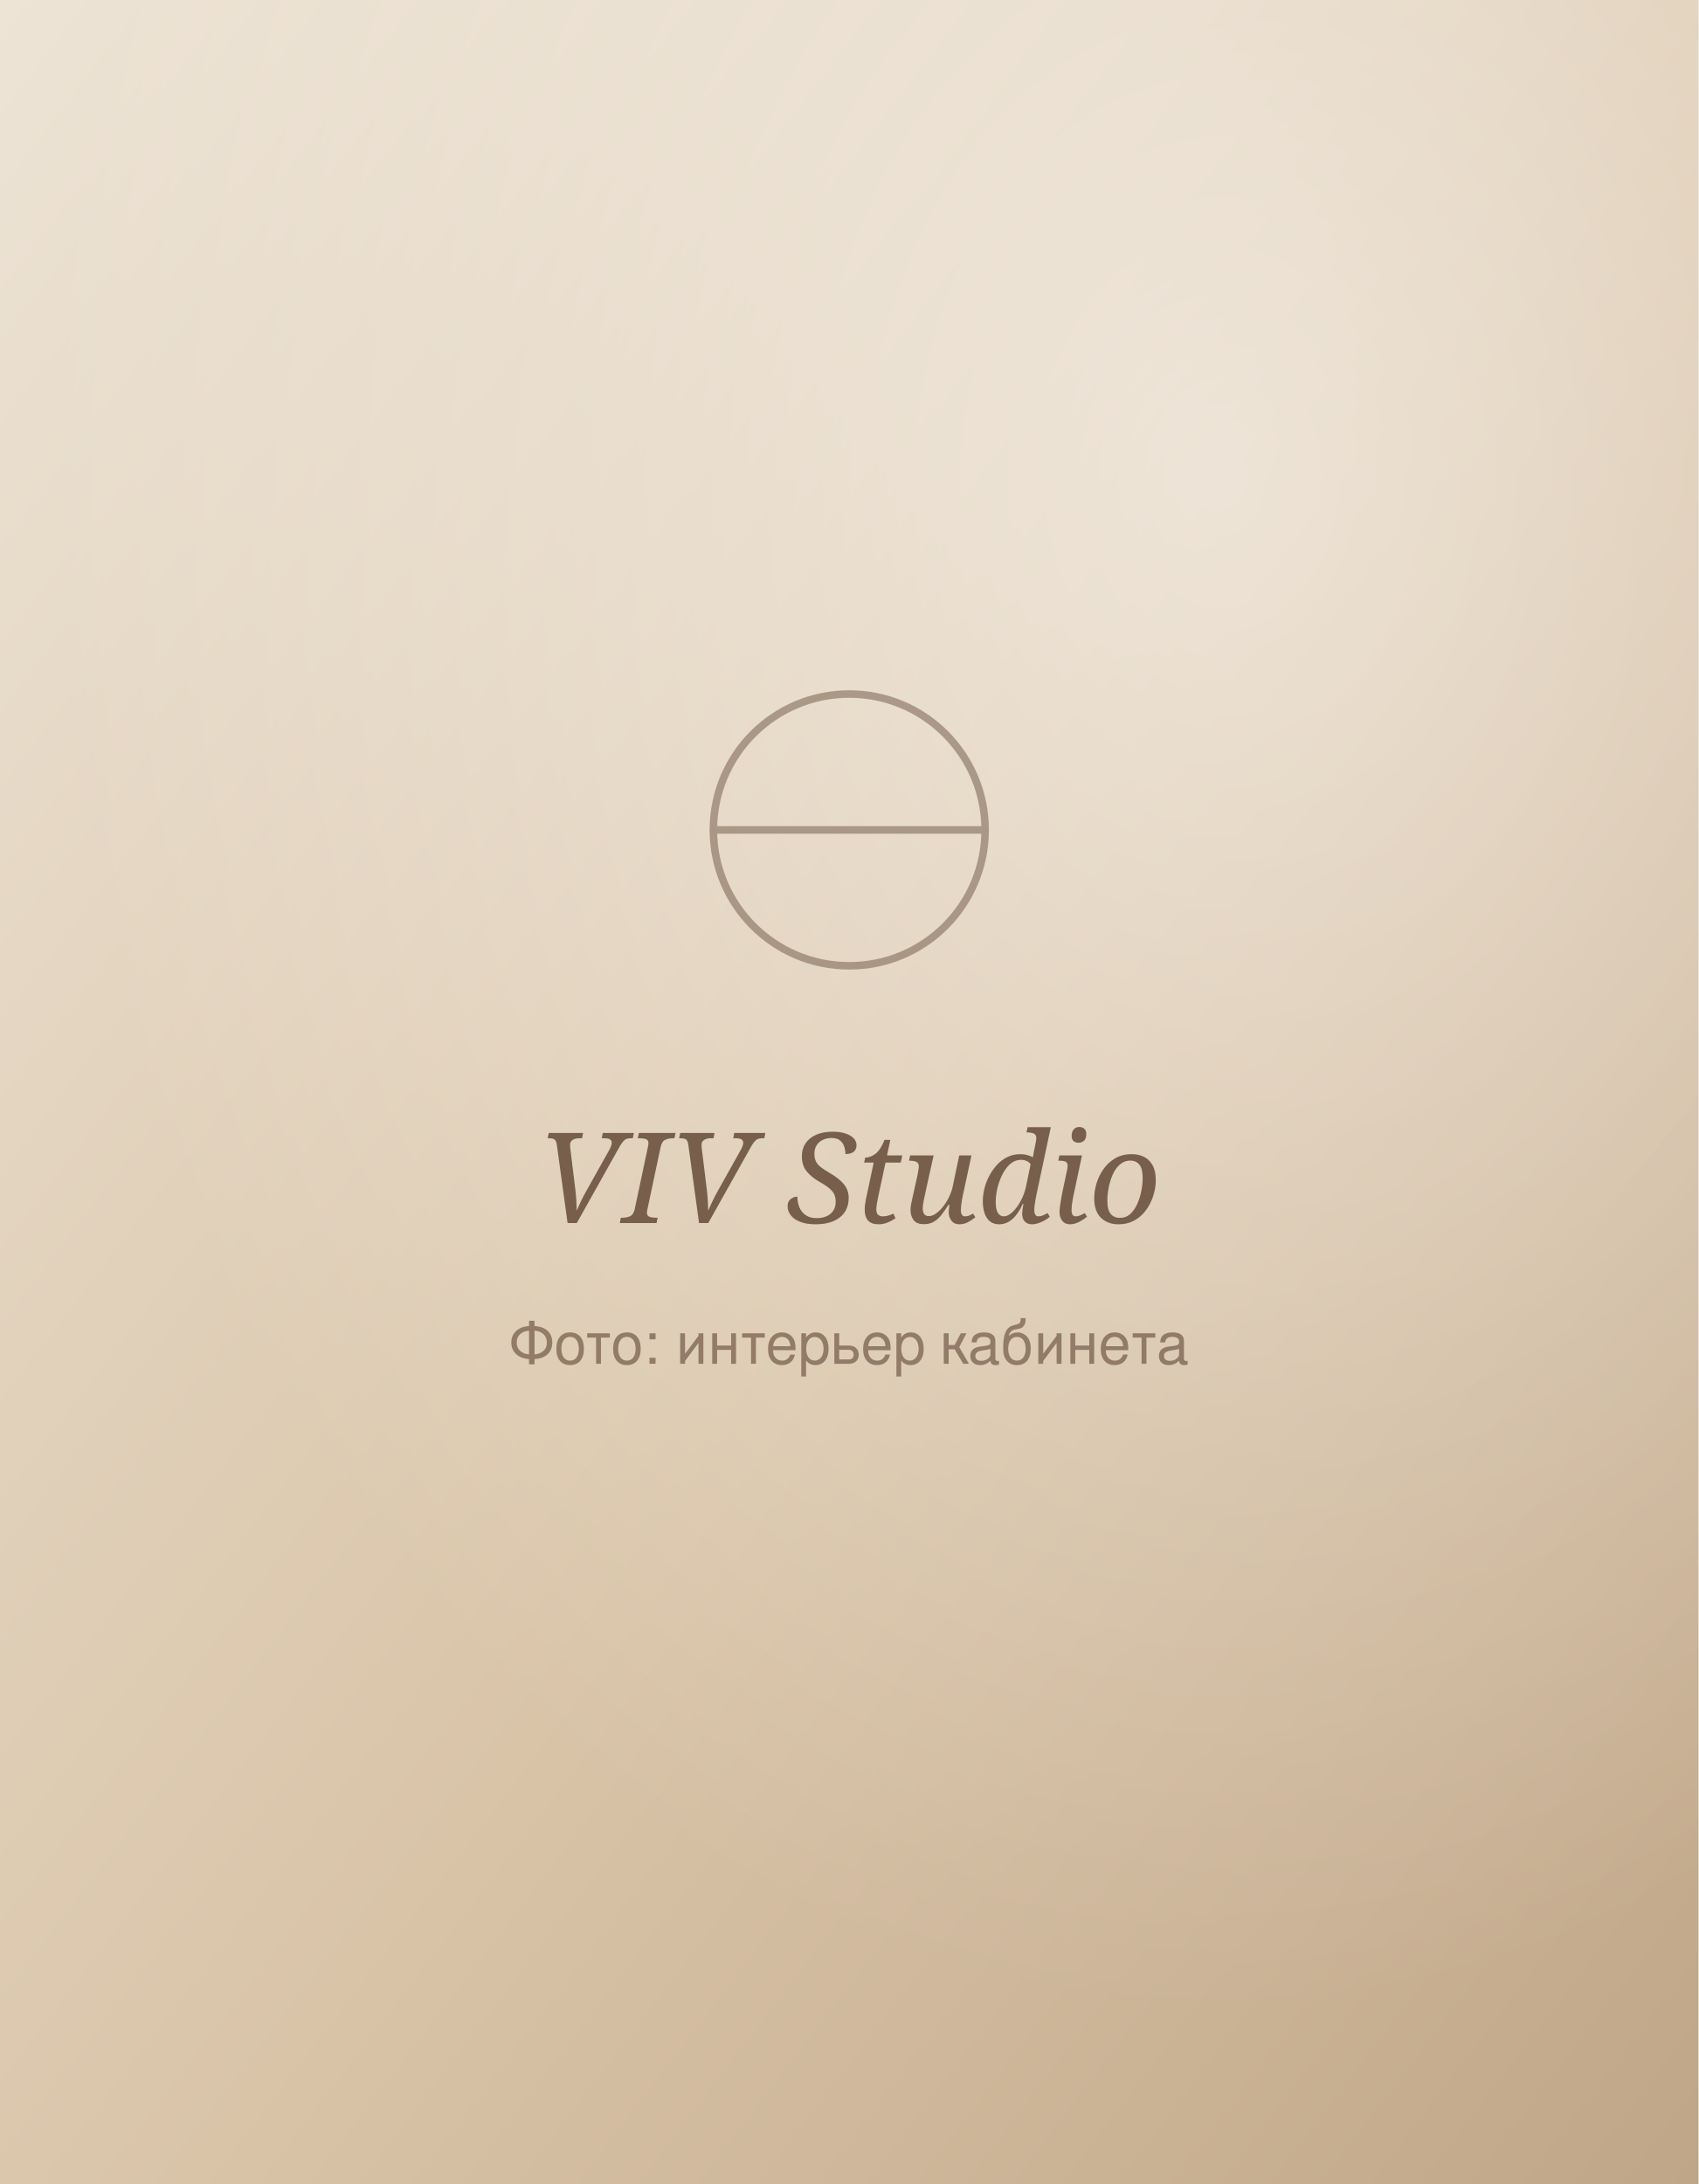
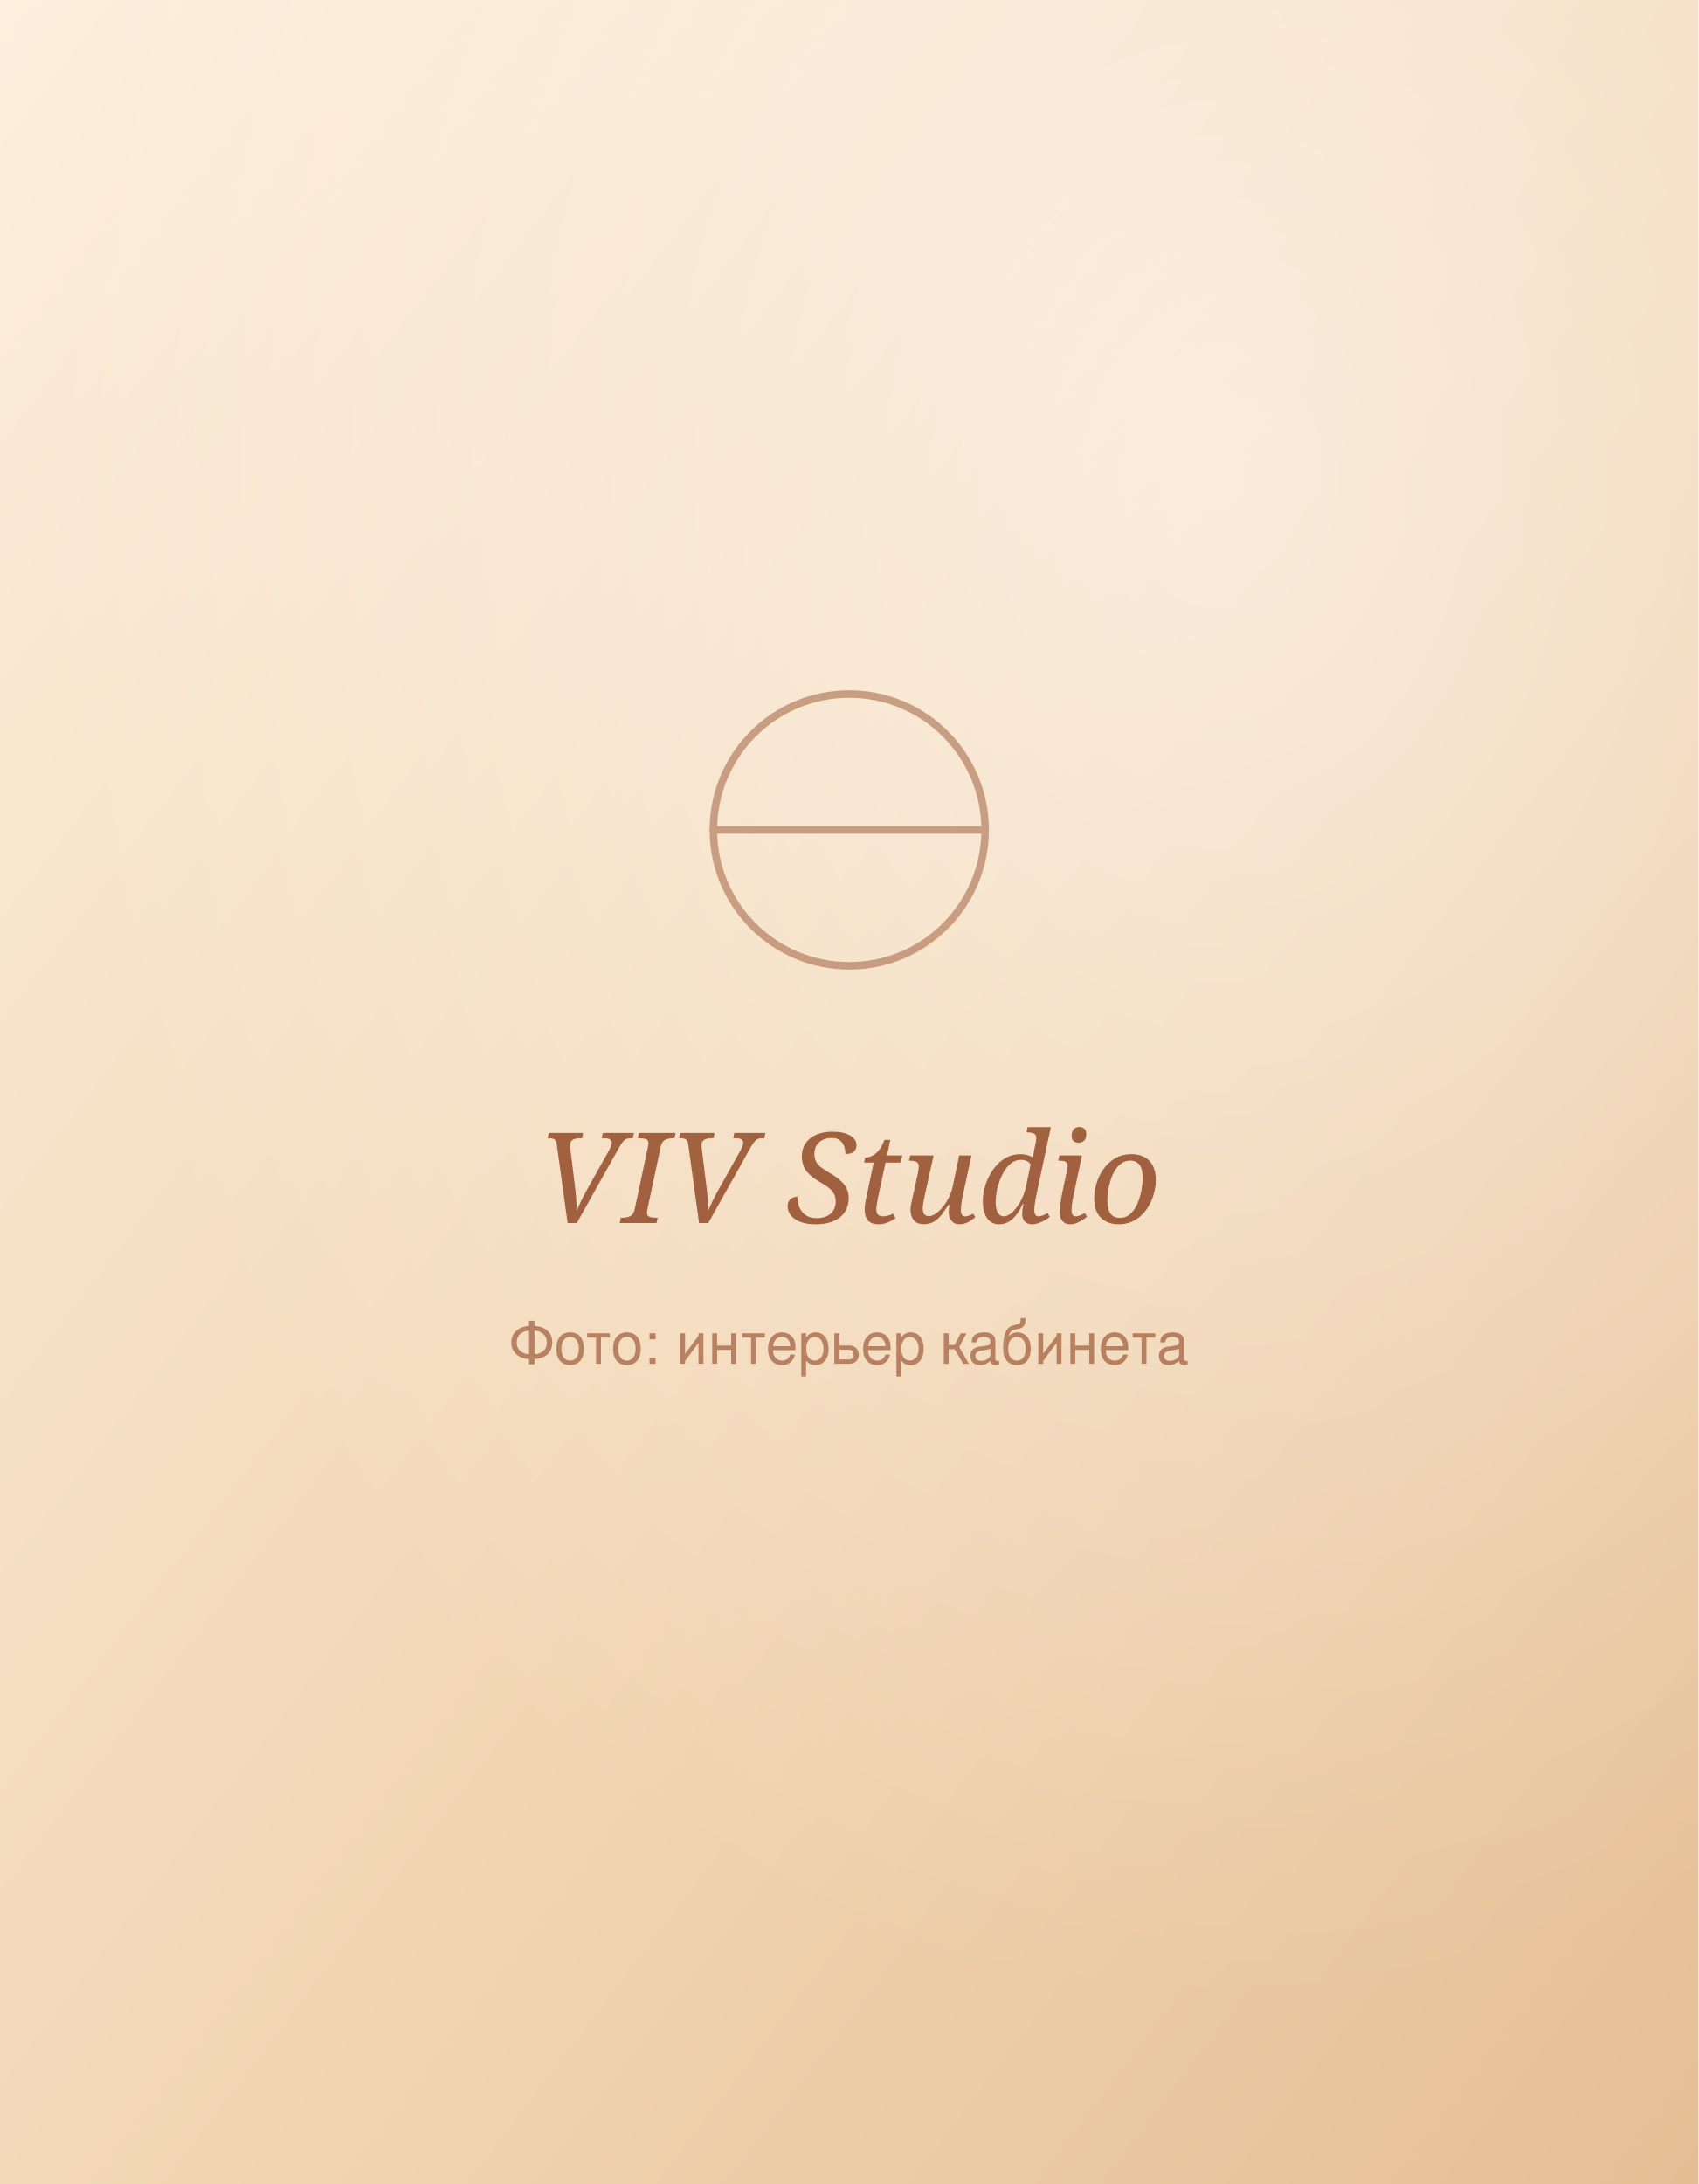
<svg xmlns="http://www.w3.org/2000/svg" viewBox="0 0 700 900" width="700" height="900" role="img">
  <defs>
    <linearGradient id="g" x1="0" y1="0" x2="1" y2="1">
-       <stop offset="0" stop-color="#EDE4D6" />
-       <stop offset=".55" stop-color="#D9C4A8" />
-       <stop offset="1" stop-color="#C0A688" />
+       <stop offset="0" stop-color="#FCEFDD" />
+       <stop offset=".55" stop-color="#F2D6B4" />
+       <stop offset="1" stop-color="#E5BE94" />
    </linearGradient>
    <radialGradient id="s" cx=".72" cy=".22" r=".7">
      <stop offset="0" stop-color="#FFFFFF" stop-opacity=".5" />
      <stop offset="1" stop-color="#FFFFFF" stop-opacity="0" />
    </radialGradient>
  </defs>
  <rect width="700" height="900" fill="url(#g)" />
  <rect width="700" height="900" fill="url(#s)" />
-   <g opacity=".45" fill="none" stroke="#5F4533" stroke-width="3.1">
+   <g opacity=".45" fill="none" stroke="#8F4522" stroke-width="3.1">
    <circle cx="350.0" cy="342" r="56" />
    <path d="M294 342 l112 0" stroke-linecap="round" />
  </g>
-   <text x="50%" y="504" text-anchor="middle" font-family="Georgia,serif" font-style="italic" font-size="52" fill="#5F4533" opacity=".82">VIV Studio</text>
-   <text x="50%" y="562" text-anchor="middle" font-family="Helvetica,Arial,sans-serif" font-size="24" fill="#5F4533" opacity=".6">Фото: интерьер кабинета</text>
+   <text x="50%" y="504" text-anchor="middle" font-family="Georgia,serif" font-style="italic" font-size="52" fill="#8F4522" opacity=".82">VIV Studio</text>
+   <text x="50%" y="562" text-anchor="middle" font-family="Helvetica,Arial,sans-serif" font-size="24" fill="#8F4522" opacity=".6">Фото: интерьер кабинета</text>
</svg>
